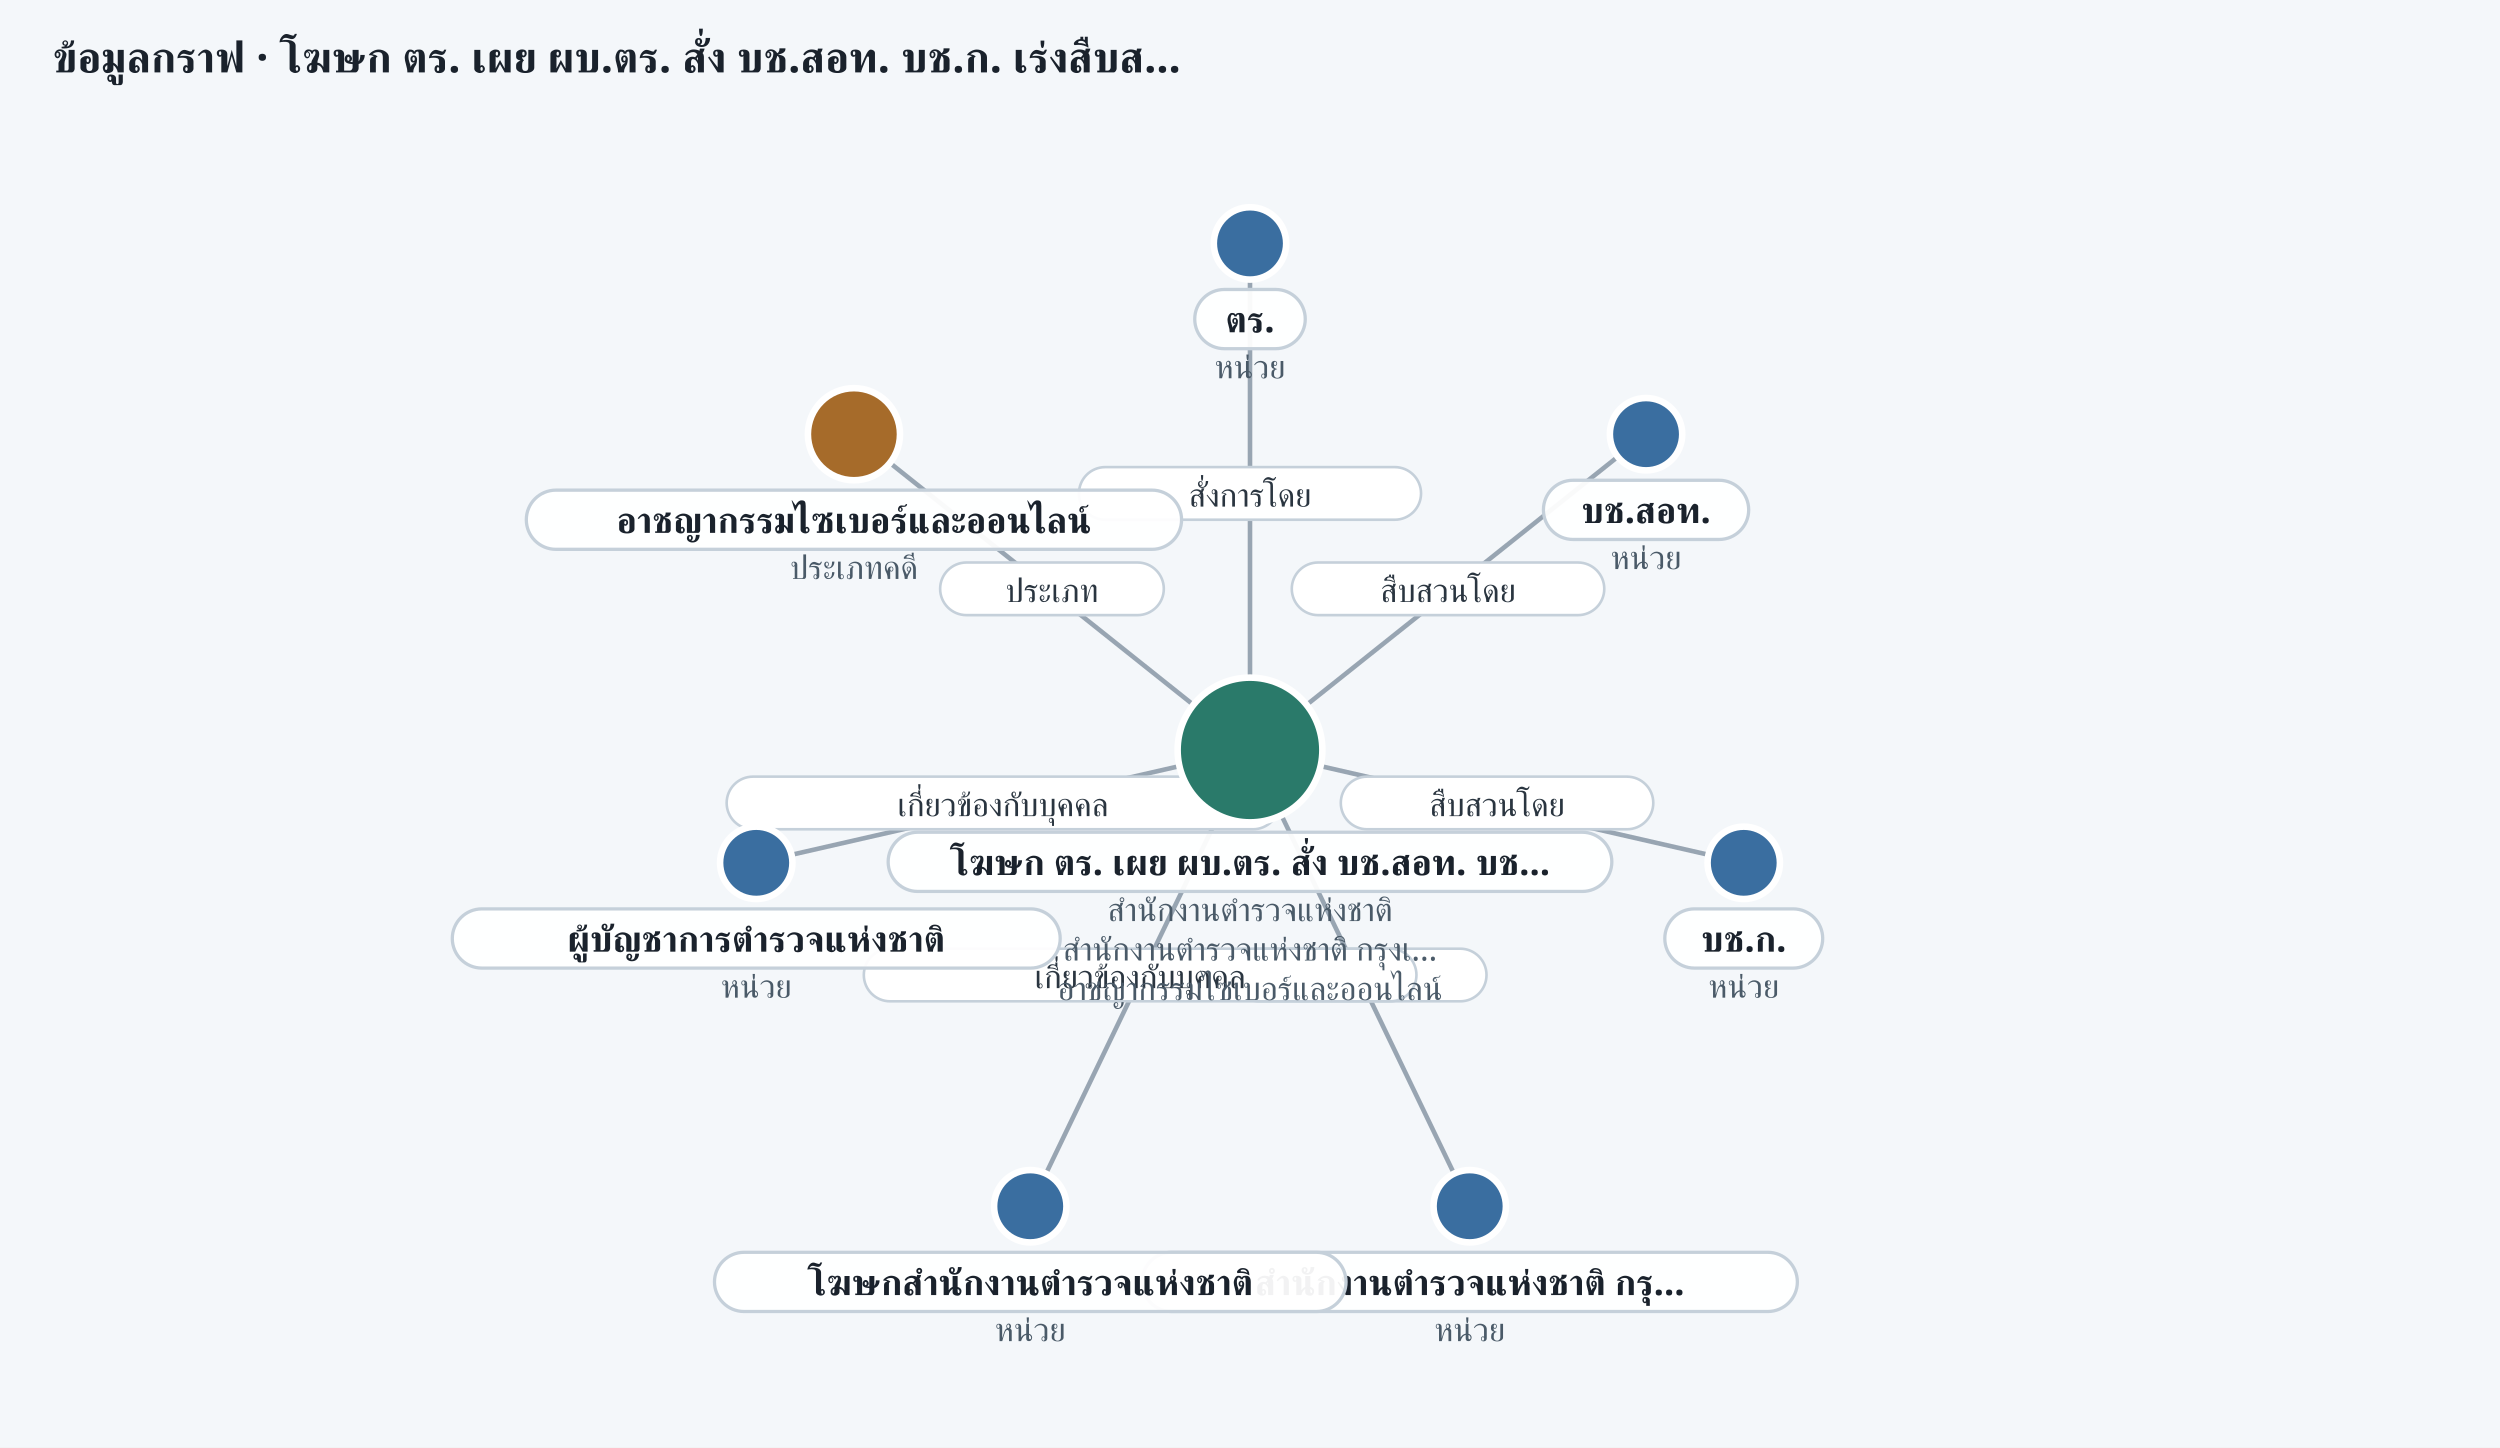
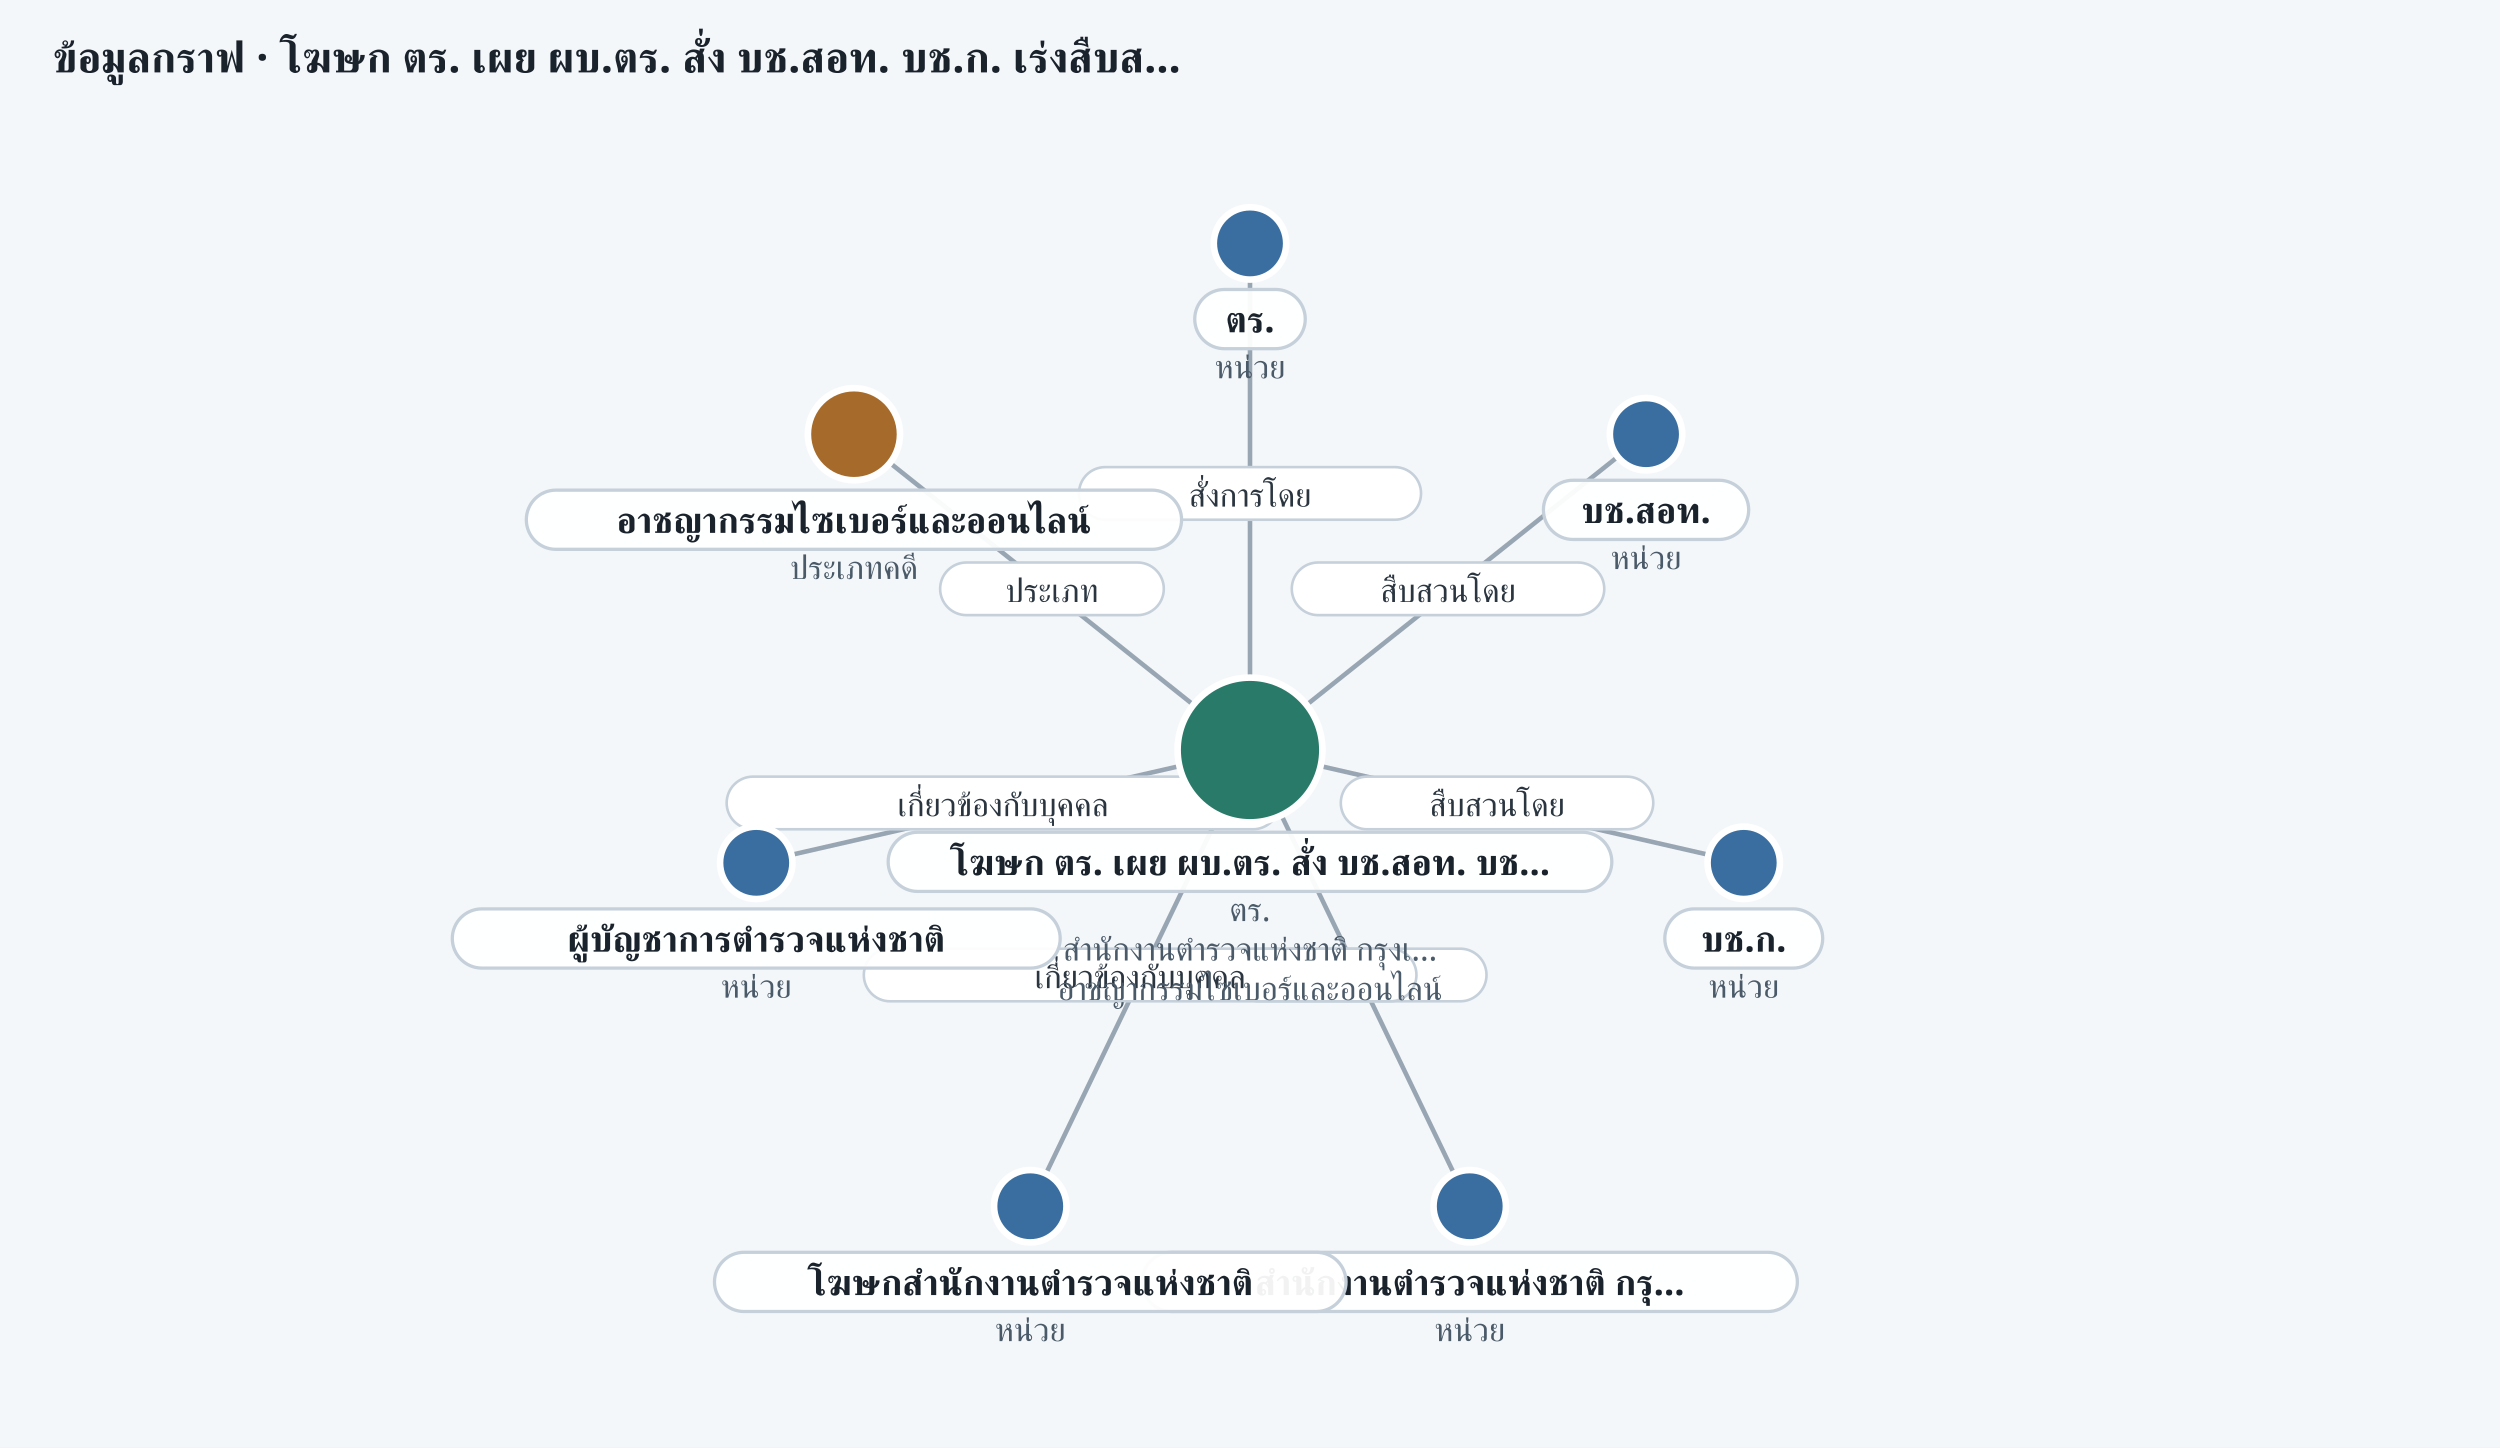
<svg xmlns="http://www.w3.org/2000/svg" width="760" height="440" viewBox="0 0 760 440" role="img" aria-label="ego graph 20261118-cyber-02">
  <rect width="100%" height="100%" fill="#f4f7fa" />
  <text x="16" y="22" font-size="13" font-weight="700" fill="#1a222c" font-family="Sarabun, Anuphan, sans-serif">ข้อมูลกราฟ · โฆษก ตร. เผย ผบ.ตร. สั่ง บช.สอท. บช.ก. เร่งสืบส…</text>
  <line x1="380.0" y1="228.0" x2="380.0" y2="74.0" stroke="#7a8a9a" stroke-width="1.4" opacity="0.75" />
  <rect x="328.0" y="142.0" width="104.0" height="16" rx="8" fill="#fff" stroke="#c5d0da" stroke-width="0.8" />
  <text x="380.0" y="154.0" text-anchor="middle" font-size="10" fill="#2a3540" font-family="Sarabun, Anuphan, sans-serif">สั่งการโดย</text>
  <line x1="380.0" y1="228.0" x2="500.4" y2="132.0" stroke="#7a8a9a" stroke-width="1.4" opacity="0.75" />
  <rect x="392.7" y="171.0" width="95.0" height="16" rx="8" fill="#fff" stroke="#c5d0da" stroke-width="0.8" />
  <text x="440.2" y="183.0" text-anchor="middle" font-size="10" fill="#2a3540" font-family="Sarabun, Anuphan, sans-serif">สืบสวนโดย</text>
  <line x1="380.0" y1="228.0" x2="530.1" y2="262.3" stroke="#7a8a9a" stroke-width="1.4" opacity="0.75" />
  <rect x="407.6" y="236.1" width="95.0" height="16" rx="8" fill="#fff" stroke="#c5d0da" stroke-width="0.8" />
  <text x="455.1" y="248.1" text-anchor="middle" font-size="10" fill="#2a3540" font-family="Sarabun, Anuphan, sans-serif">สืบสวนโดย</text>
  <line x1="380.0" y1="228.0" x2="446.8" y2="366.7" stroke="#7a8a9a" stroke-width="1.4" opacity="0.75" />
  <rect x="374.9" y="288.4" width="77.0" height="16" rx="8" fill="#fff" stroke="#c5d0da" stroke-width="0.8" />
  <text x="413.4" y="300.4" text-anchor="middle" font-size="10" fill="#2a3540" font-family="Sarabun, Anuphan, sans-serif">เกิดที่</text>
  <line x1="380.0" y1="228.0" x2="313.2" y2="366.7" stroke="#7a8a9a" stroke-width="1.4" opacity="0.75" />
  <rect x="262.6" y="288.4" width="168.0" height="16" rx="8" fill="#fff" stroke="#c5d0da" stroke-width="0.8" />
  <text x="346.6" y="300.4" text-anchor="middle" font-size="10" fill="#2a3540" font-family="Sarabun, Anuphan, sans-serif">เกี่ยวข้องกับบุคคล</text>
  <line x1="380.0" y1="228.0" x2="229.9" y2="262.3" stroke="#7a8a9a" stroke-width="1.4" opacity="0.75" />
  <rect x="220.9" y="236.1" width="168.0" height="16" rx="8" fill="#fff" stroke="#c5d0da" stroke-width="0.8" />
  <text x="304.9" y="248.1" text-anchor="middle" font-size="10" fill="#2a3540" font-family="Sarabun, Anuphan, sans-serif">เกี่ยวข้องกับบุคคล</text>
  <line x1="380.0" y1="228.0" x2="259.6" y2="132.0" stroke="#7a8a9a" stroke-width="1.4" opacity="0.75" />
  <rect x="285.8" y="171.0" width="68.0" height="16" rx="8" fill="#fff" stroke="#c5d0da" stroke-width="0.8" />
  <text x="319.8" y="183.0" text-anchor="middle" font-size="10" fill="#2a3540" font-family="Sarabun, Anuphan, sans-serif">ประเภท</text>
  <circle cx="380.0" cy="228.0" r="22" fill="#2a7a6a" stroke="#fff" stroke-width="2" />
  <rect x="270.0" y="253.0" width="220.0" height="18" rx="9" fill="rgba(255,255,255,0.94)" stroke="#c5d0da" />
  <text x="380.0" y="266.0" text-anchor="middle" font-size="11" font-weight="600" fill="#1a222c" font-family="Sarabun, Anuphan, sans-serif">โฆษก ตร. เผย ผบ.ตร. สั่ง บช.สอท. บช…</text>
-   <text x="380.0" y="280.0" text-anchor="middle" font-size="10" fill="#4a5a68" font-family="Sarabun, Anuphan, sans-serif">สำนักงานตำรวจแห่งชาติ</text>
+   <text x="380.0" y="280.0" text-anchor="middle" font-size="10" fill="#4a5a68" font-family="Sarabun, Anuphan, sans-serif">ตร.</text>
  <text x="380.0" y="292.0" text-anchor="middle" font-size="10" fill="#4a5a68" font-family="Sarabun, Anuphan, sans-serif">สำนักงานตำรวจแห่งชาติ กรุงเ…</text>
  <text x="380.0" y="304.0" text-anchor="middle" font-size="10" fill="#4a5a68" font-family="Sarabun, Anuphan, sans-serif">อาชญากรรมไซเบอร์และออนไลน์</text>
  <circle cx="380.0" cy="74.0" r="11" fill="#3a6ea0" stroke="#fff" stroke-width="2" />
  <rect x="363.2" y="88.0" width="33.6" height="18" rx="9" fill="rgba(255,255,255,0.94)" stroke="#c5d0da" />
  <text x="380.0" y="101.0" text-anchor="middle" font-size="11" font-weight="600" fill="#1a222c" font-family="Sarabun, Anuphan, sans-serif">ตร.</text>
  <text x="380.0" y="115.0" text-anchor="middle" font-size="10" fill="#4a5a68" font-family="Sarabun, Anuphan, sans-serif">หน่วย</text>
  <circle cx="500.4" cy="132.0" r="11" fill="#3a6ea0" stroke="#fff" stroke-width="2" />
  <rect x="469.2" y="146.0" width="62.4" height="18" rx="9" fill="rgba(255,255,255,0.94)" stroke="#c5d0da" />
  <text x="500.4" y="159.0" text-anchor="middle" font-size="11" font-weight="600" fill="#1a222c" font-family="Sarabun, Anuphan, sans-serif">บช.สอท.</text>
  <text x="500.4" y="173.0" text-anchor="middle" font-size="10" fill="#4a5a68" font-family="Sarabun, Anuphan, sans-serif">หน่วย</text>
  <circle cx="530.1" cy="262.3" r="11" fill="#3a6ea0" stroke="#fff" stroke-width="2" />
  <rect x="506.1" y="276.3" width="48.0" height="18" rx="9" fill="rgba(255,255,255,0.94)" stroke="#c5d0da" />
  <text x="530.1" y="289.3" text-anchor="middle" font-size="11" font-weight="600" fill="#1a222c" font-family="Sarabun, Anuphan, sans-serif">บช.ก.</text>
  <text x="530.1" y="303.3" text-anchor="middle" font-size="10" fill="#4a5a68" font-family="Sarabun, Anuphan, sans-serif">หน่วย</text>
  <circle cx="446.8" cy="366.7" r="11" fill="#3a6ea0" stroke="#fff" stroke-width="2" />
  <rect x="347.2" y="380.7" width="199.2" height="18" rx="9" fill="rgba(255,255,255,0.94)" stroke="#c5d0da" />
  <text x="446.8" y="393.7" text-anchor="middle" font-size="11" font-weight="600" fill="#1a222c" font-family="Sarabun, Anuphan, sans-serif">สำนักงานตำรวจแห่งชาติ กรุ…</text>
  <text x="446.8" y="407.7" text-anchor="middle" font-size="10" fill="#4a5a68" font-family="Sarabun, Anuphan, sans-serif">หน่วย</text>
  <circle cx="313.2" cy="366.7" r="11" fill="#3a6ea0" stroke="#fff" stroke-width="2" />
  <rect x="217.2" y="380.7" width="192.0" height="18" rx="9" fill="rgba(255,255,255,0.94)" stroke="#c5d0da" />
  <text x="313.2" y="393.7" text-anchor="middle" font-size="11" font-weight="600" fill="#1a222c" font-family="Sarabun, Anuphan, sans-serif">โฆษกสำนักงานตำรวจแห่งชาติ</text>
  <text x="313.2" y="407.7" text-anchor="middle" font-size="10" fill="#4a5a68" font-family="Sarabun, Anuphan, sans-serif">หน่วย</text>
  <circle cx="229.9" cy="262.3" r="11" fill="#3a6ea0" stroke="#fff" stroke-width="2" />
  <rect x="137.5" y="276.3" width="184.8" height="18" rx="9" fill="rgba(255,255,255,0.94)" stroke="#c5d0da" />
  <text x="229.9" y="289.3" text-anchor="middle" font-size="11" font-weight="600" fill="#1a222c" font-family="Sarabun, Anuphan, sans-serif">ผู้บัญชาการตำรวจแห่งชาติ</text>
  <text x="229.9" y="303.3" text-anchor="middle" font-size="10" fill="#4a5a68" font-family="Sarabun, Anuphan, sans-serif">หน่วย</text>
  <circle cx="259.6" cy="132.0" r="14" fill="#a66b2a" stroke="#fff" stroke-width="2" />
  <rect x="160.0" y="149.0" width="199.2" height="18" rx="9" fill="rgba(255,255,255,0.94)" stroke="#c5d0da" />
  <text x="259.6" y="162.0" text-anchor="middle" font-size="11" font-weight="600" fill="#1a222c" font-family="Sarabun, Anuphan, sans-serif">อาชญากรรมไซเบอร์และออนไลน์</text>
  <text x="259.6" y="176.0" text-anchor="middle" font-size="10" fill="#4a5a68" font-family="Sarabun, Anuphan, sans-serif">ประเภทคดี</text>
</svg>
